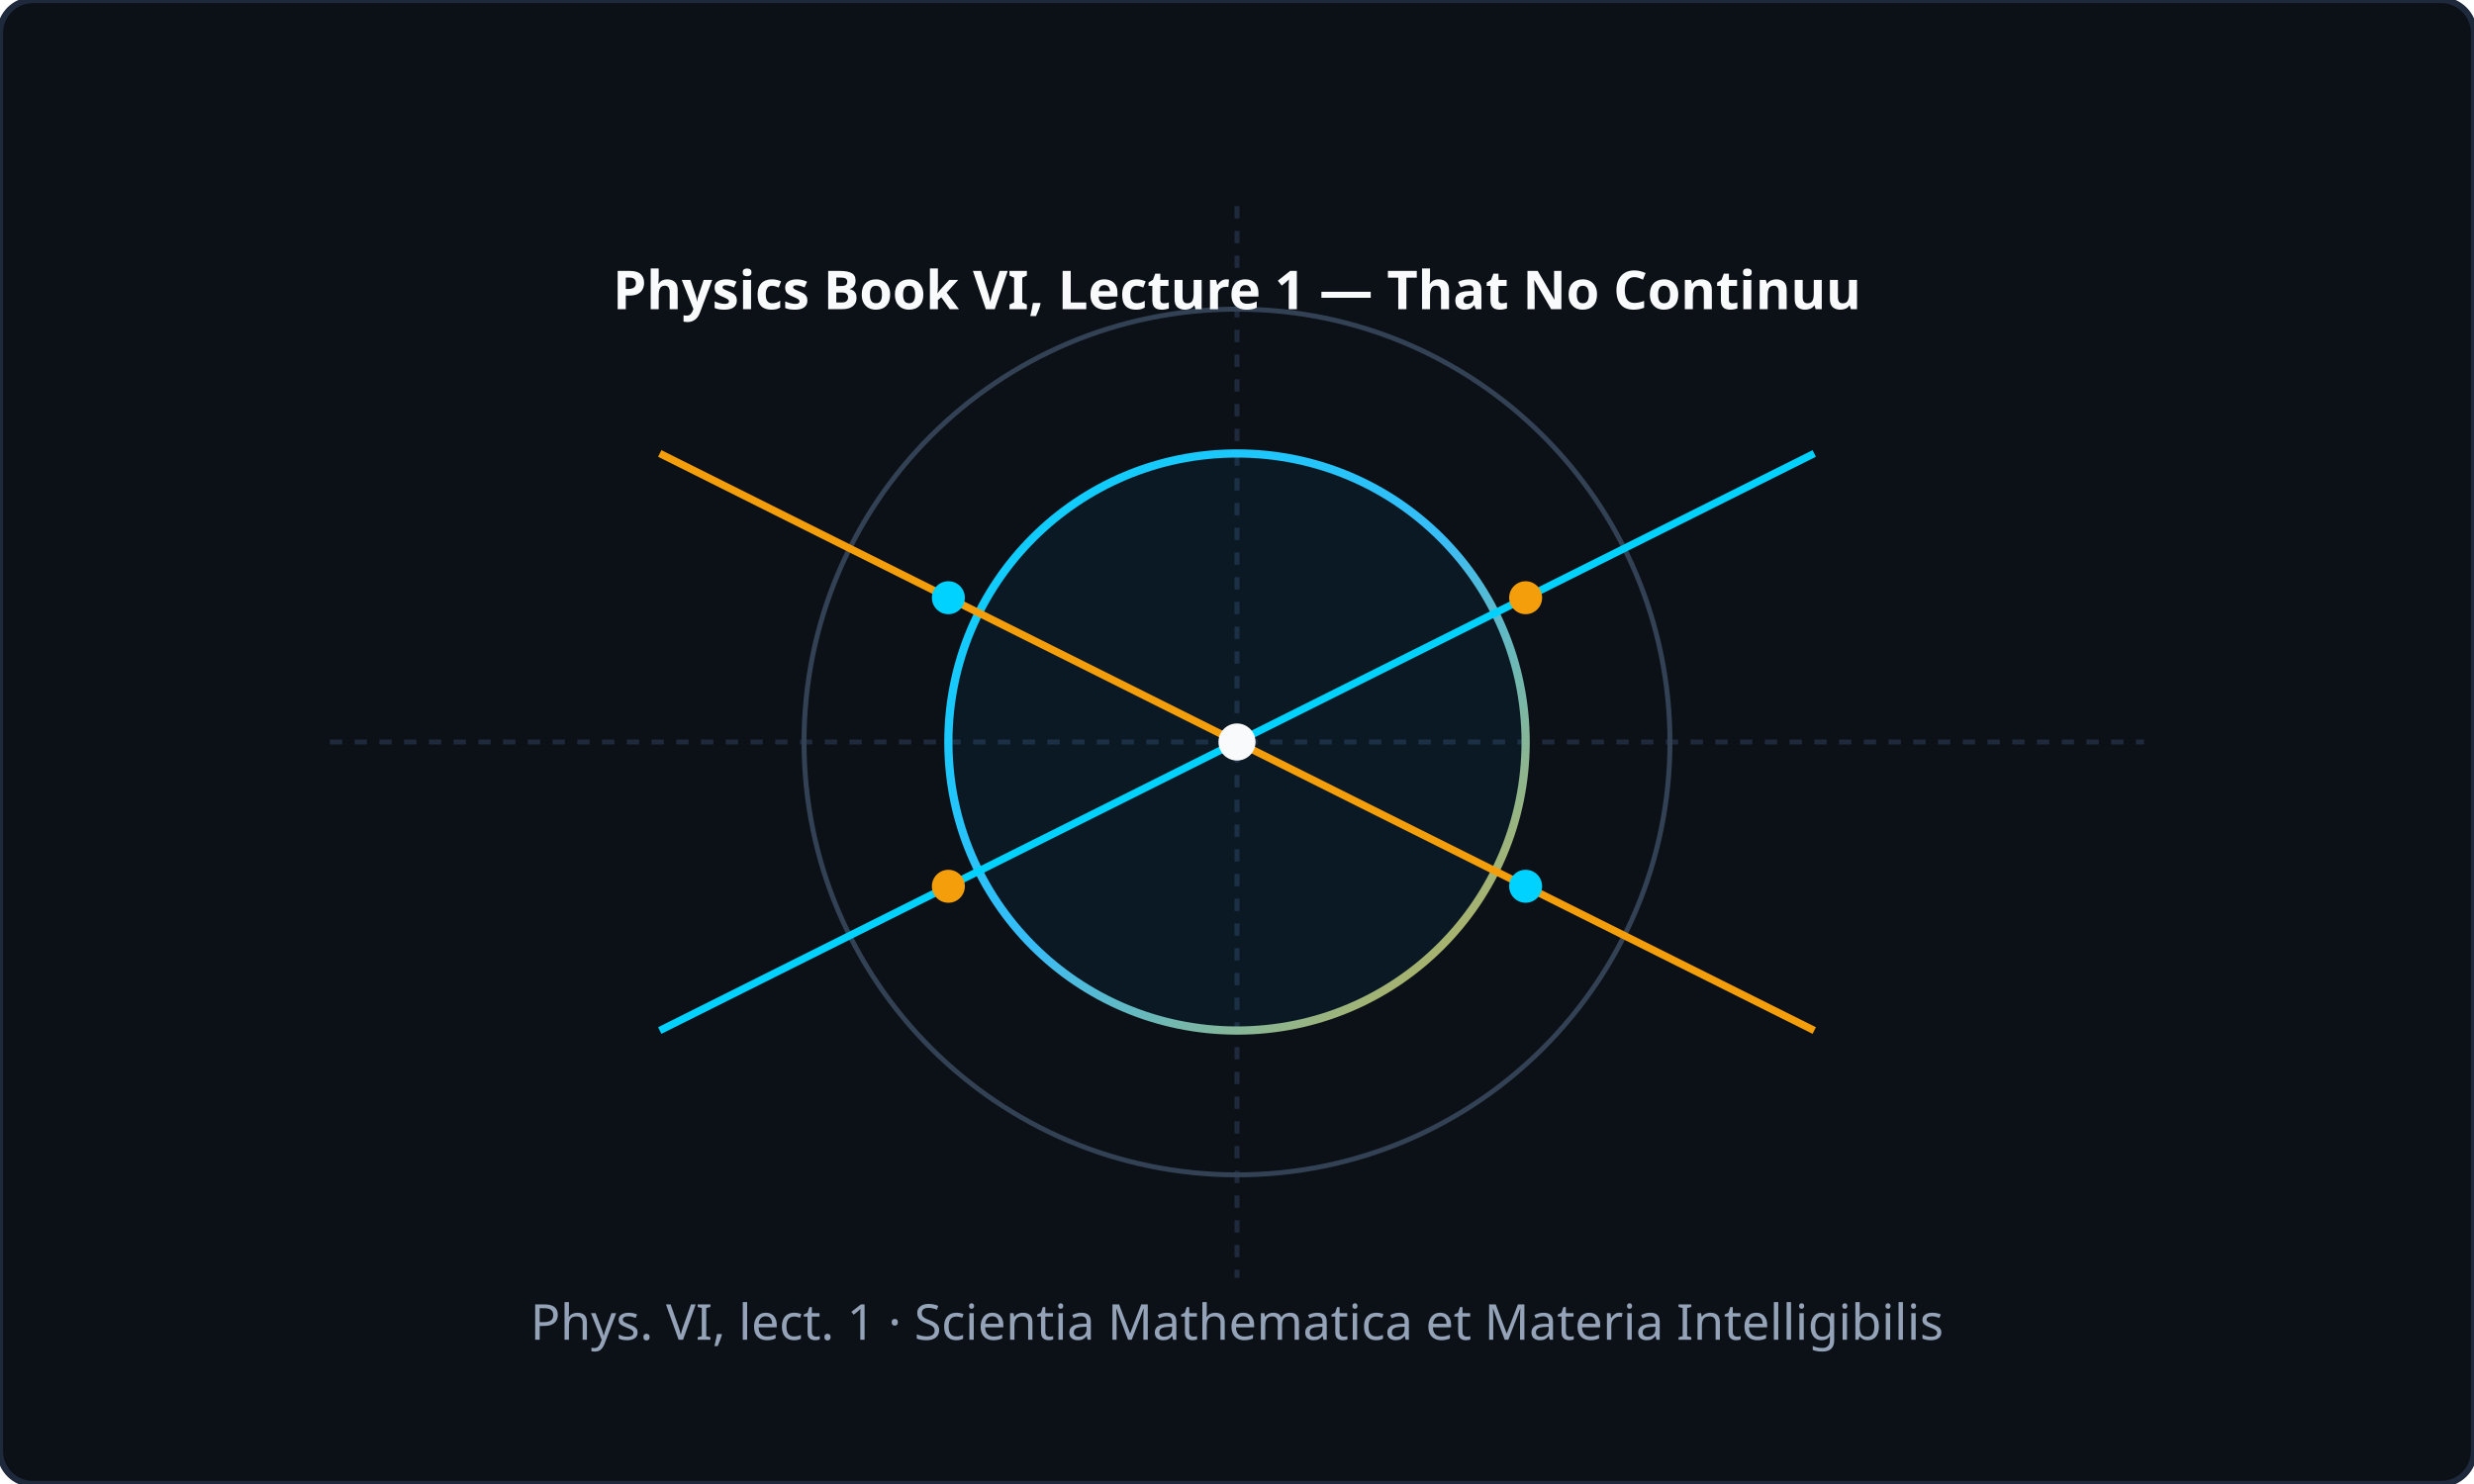
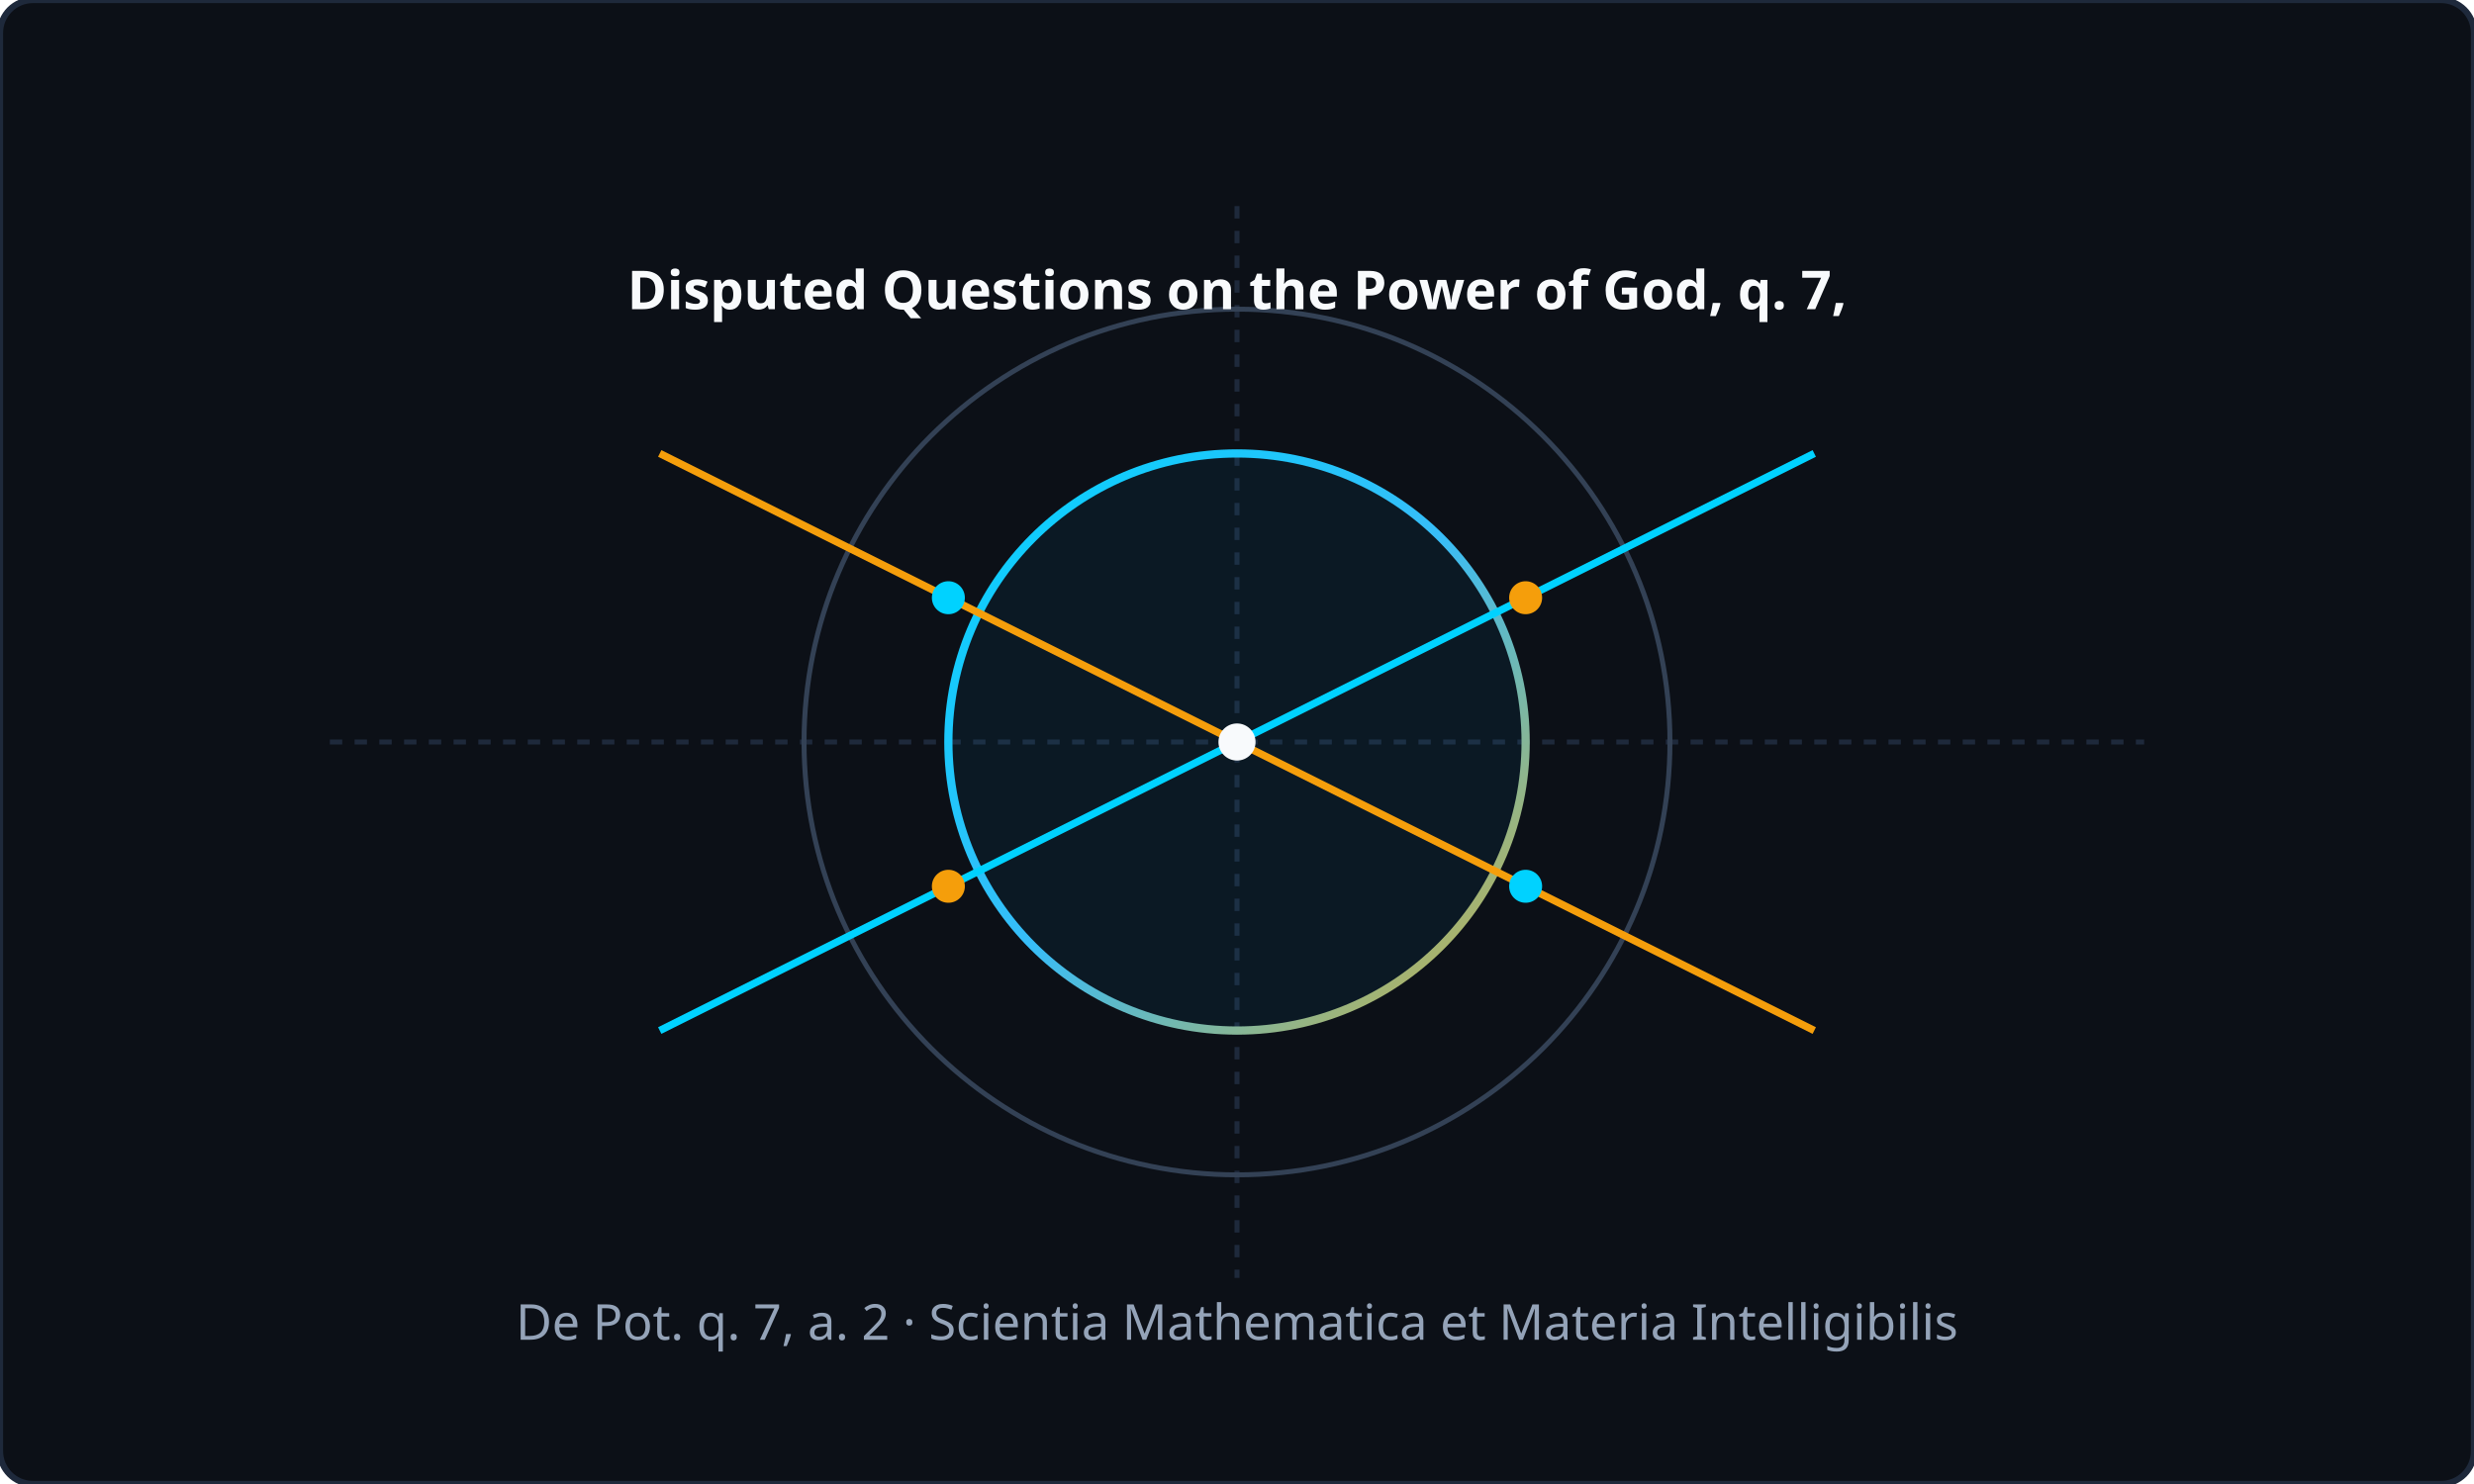
<svg xmlns="http://www.w3.org/2000/svg" viewBox="0 0 600 360" width="100%" height="auto">
  <rect width="600" height="360" rx="8" fill="#0c1017" stroke="#1e293b" stroke-width="1.5" />
  <defs>
    <linearGradient id="geomGrad" x1="0%" y1="0%" x2="100%" y2="100%">
      <stop offset="0%" stop-color="#00d2ff" />
      <stop offset="50%" stop-color="#38bdf8" />
      <stop offset="100%" stop-color="#d4af37" />
    </linearGradient>
  </defs>
  <line x1="80" y1="180" x2="520" y2="180" stroke="#1e293b" stroke-width="1.2" stroke-dasharray="3,3" />
  <line x1="300" y1="50" x2="300" y2="310" stroke="#1e293b" stroke-width="1.2" stroke-dasharray="3,3" />
  <circle cx="300" cy="180" r="105" fill="none" stroke="#334155" stroke-width="1.2" />
  <circle cx="300" cy="180" r="70" fill="#0284c7" fill-opacity="0.08" stroke="url(#geomGrad)" stroke-width="2" />
  <line x1="160" y1="110" x2="440" y2="250" stroke="#f59e0b" stroke-width="1.8" />
  <line x1="160" y1="250" x2="440" y2="110" stroke="#00d2ff" stroke-width="1.8" />
  <circle cx="300" cy="180" r="4.5" fill="#f8fafc" />
  <circle cx="230" cy="145" r="4" fill="#00d2ff" />
  <circle cx="370" cy="215" r="4" fill="#00d2ff" />
  <circle cx="230" cy="215" r="4" fill="#f59e0b" />
  <circle cx="370" cy="145" r="4" fill="#f59e0b" />
-   <text x="300" y="75" fill="#f8fafc" font-size="13" font-family="system-ui, sans-serif" text-anchor="middle" font-weight="600">Physics Book VI, Lecture 1 — That No Continuu</text>
-   <text x="300" y="325" fill="#94a3b8" font-size="12" font-family="system-ui, sans-serif" text-anchor="middle">Phys. VI, lect. 1 · Scientia Mathematica et Materia Intelligibilis</text>
+   <text x="300" y="75" fill="#f8fafc" font-size="13" font-family="system-ui, sans-serif" text-anchor="middle" font-weight="600">Disputed Questions on the Power of God, q. 7,</text>
+   <text x="300" y="325" fill="#94a3b8" font-size="12" font-family="system-ui, sans-serif" text-anchor="middle">De Pot. q. 7, a. 2 · Scientia Mathematica et Materia Intelligibilis</text>
</svg>
